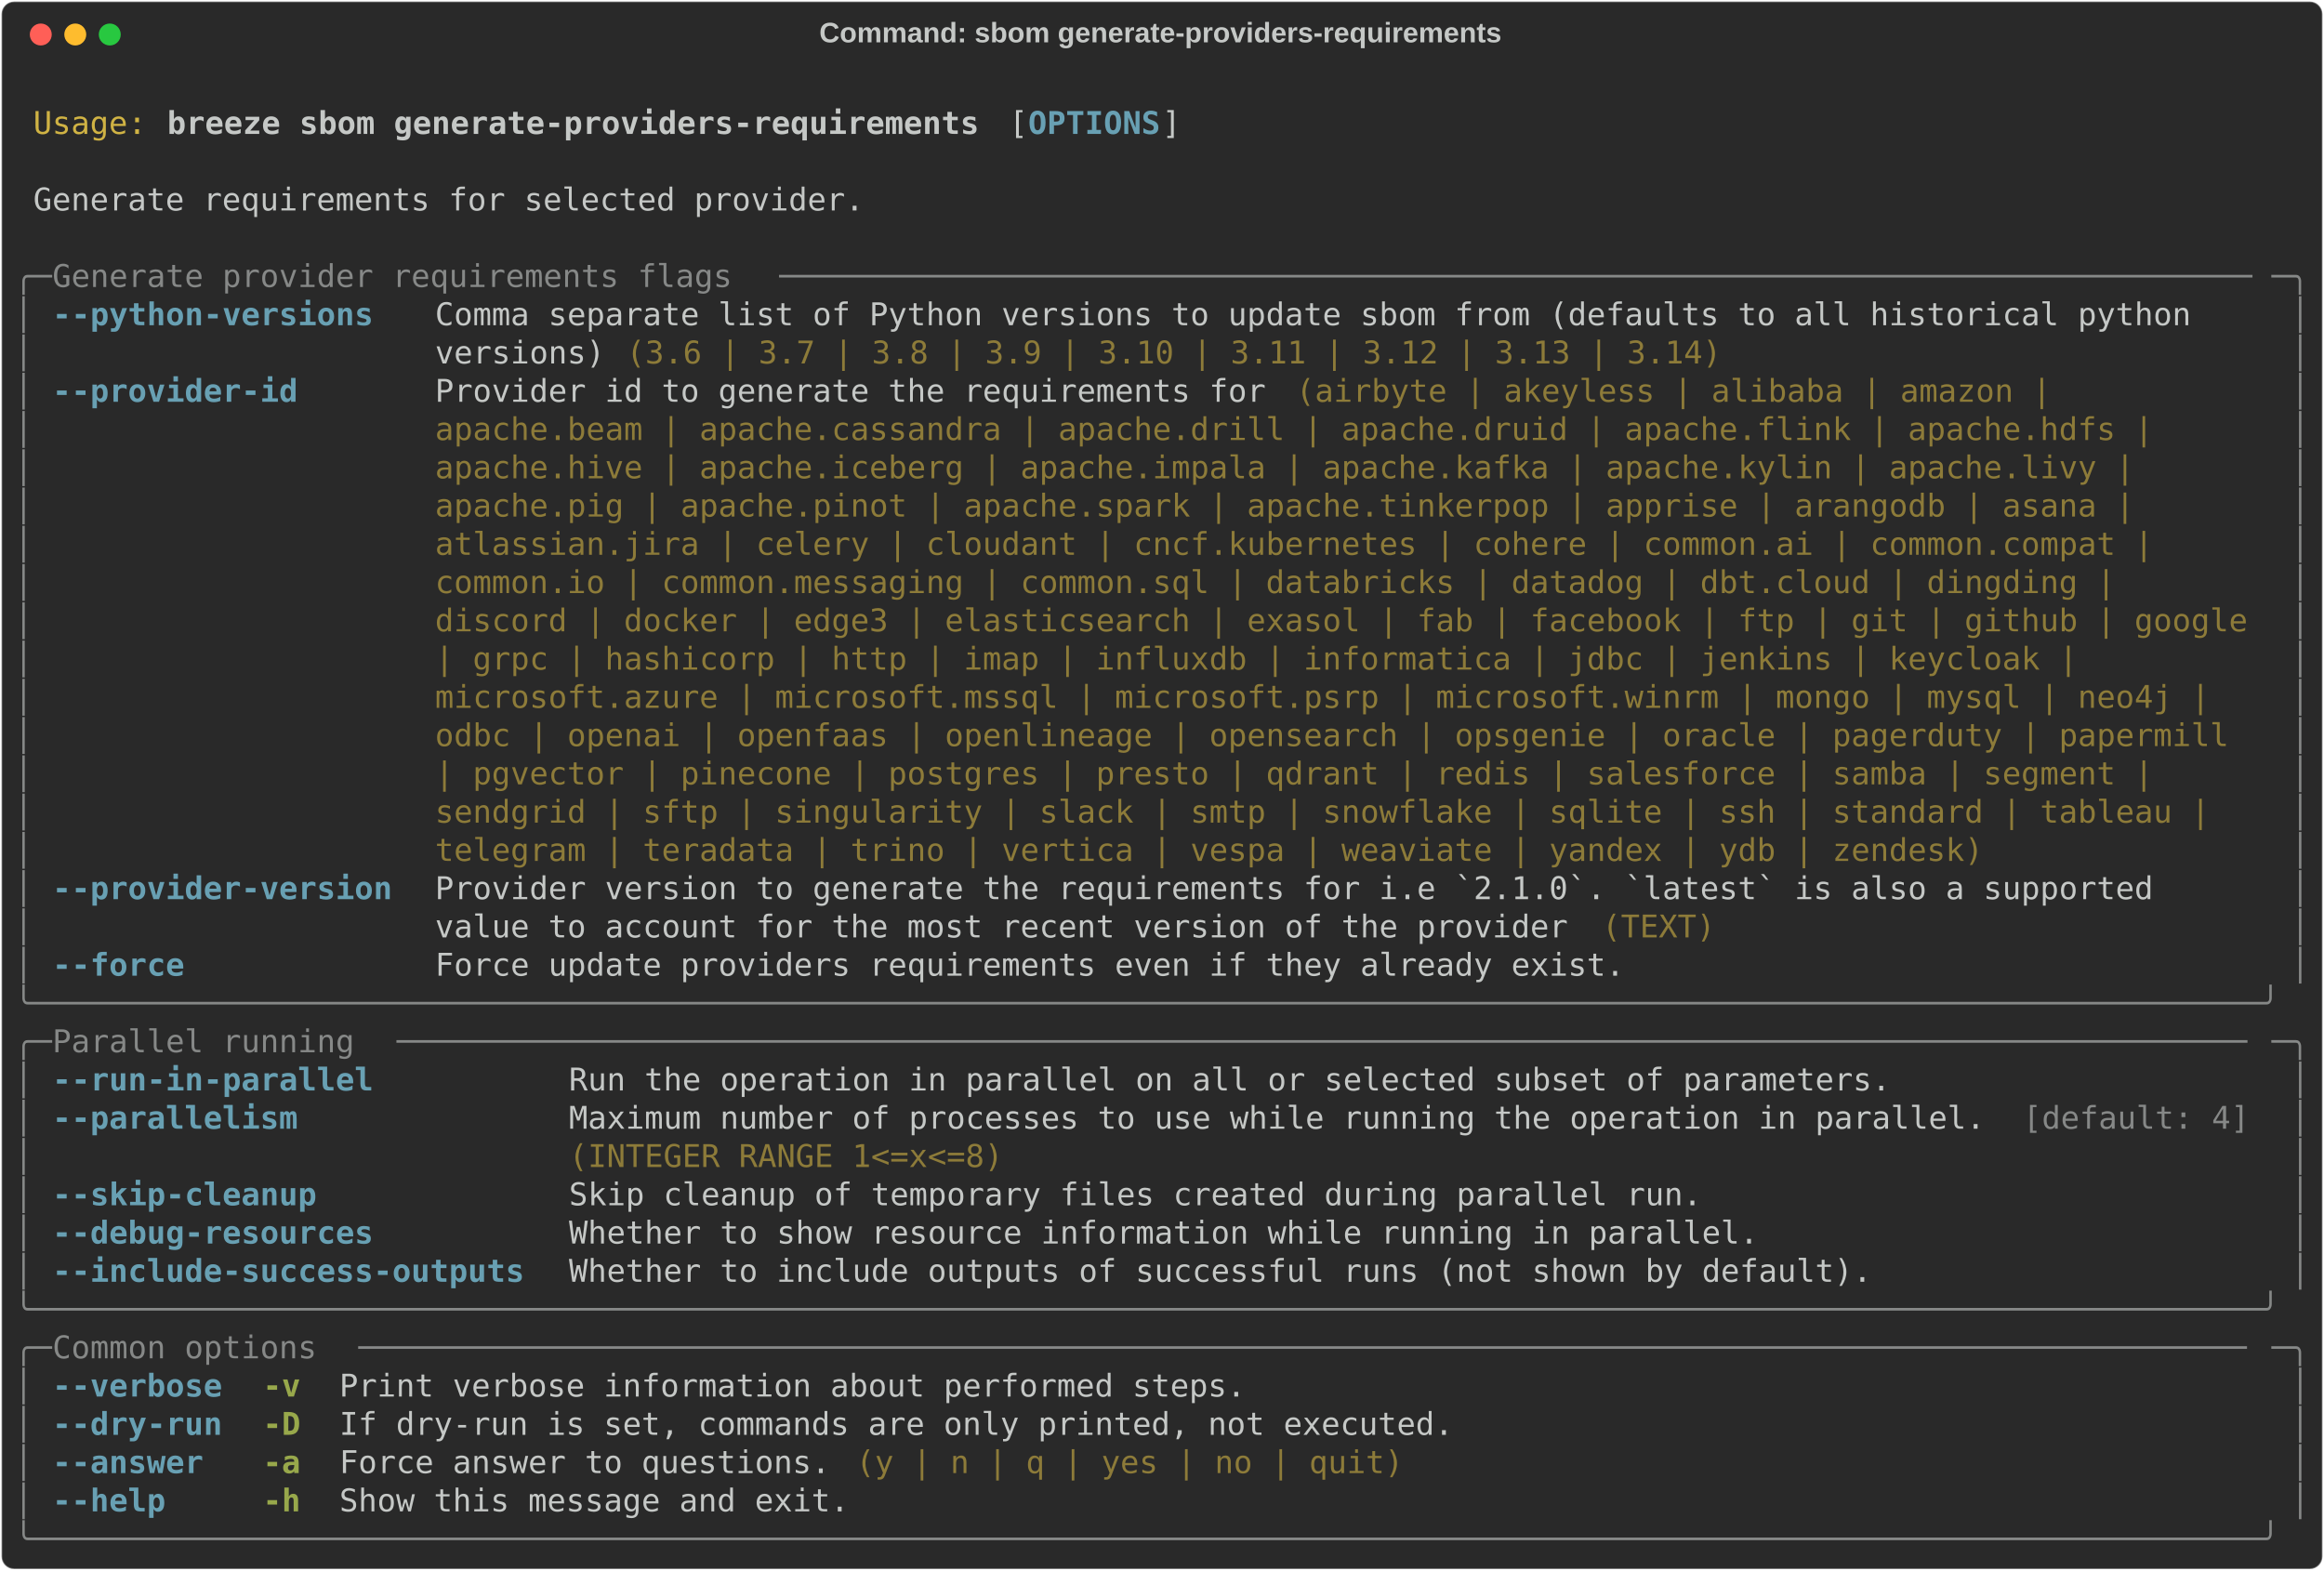
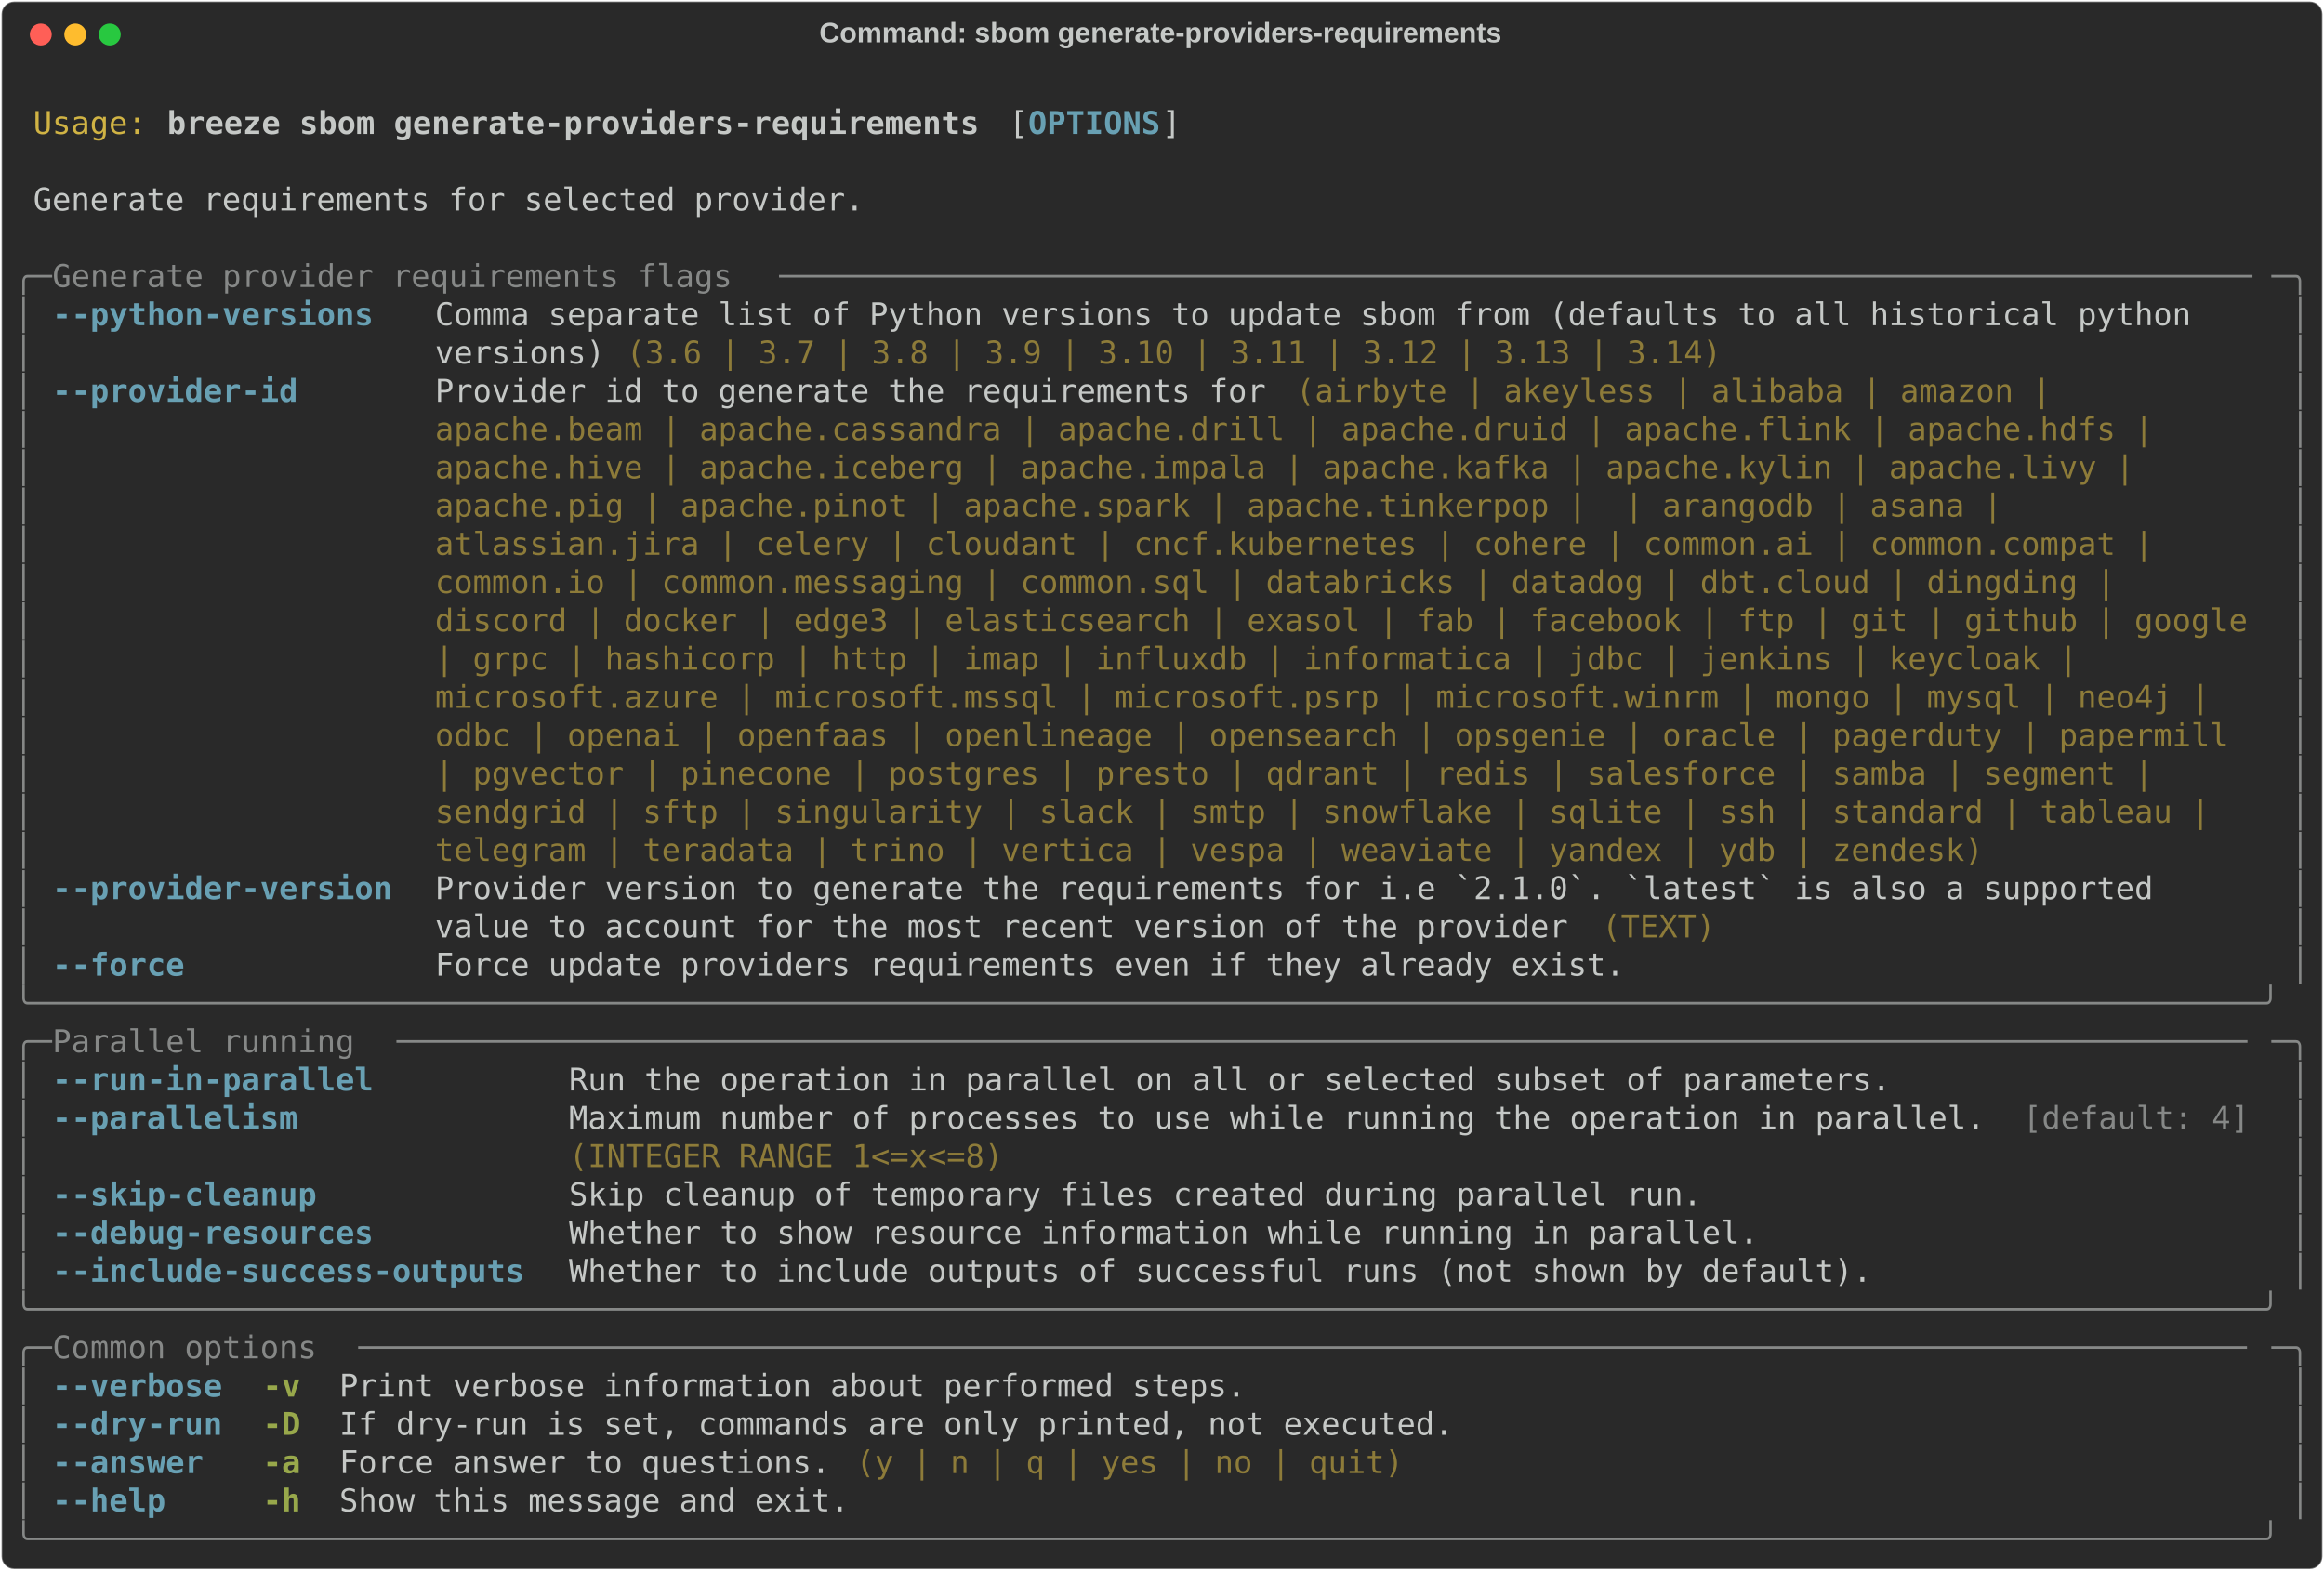
<svg xmlns="http://www.w3.org/2000/svg" class="rich-terminal" viewBox="0 0 1482 1001.6">
  <style>

    @font-face {
        font-family: "Fira Code";
        src: local("FiraCode-Regular"),
                url("https://cdnjs.cloudflare.com/ajax/libs/firacode/6.2.0/woff2/FiraCode-Regular.woff2") format("woff2"),
                url("https://cdnjs.cloudflare.com/ajax/libs/firacode/6.2.0/woff/FiraCode-Regular.woff") format("woff");
        font-style: normal;
        font-weight: 400;
    }
    @font-face {
        font-family: "Fira Code";
        src: local("FiraCode-Bold"),
                url("https://cdnjs.cloudflare.com/ajax/libs/firacode/6.2.0/woff2/FiraCode-Bold.woff2") format("woff2"),
                url("https://cdnjs.cloudflare.com/ajax/libs/firacode/6.2.0/woff/FiraCode-Bold.woff") format("woff");
        font-style: bold;
        font-weight: 700;
    }

    .breeze-sbom-generate-providers-requirements-matrix {
        font-family: Fira Code, monospace;
        font-size: 20px;
        line-height: 24.4px;
        font-variant-east-asian: full-width;
    }

    .breeze-sbom-generate-providers-requirements-title {
        font-size: 18px;
        font-weight: bold;
        font-family: arial;
    }

    .breeze-sbom-generate-providers-requirements-r1 { fill: #c5c8c6 }
.breeze-sbom-generate-providers-requirements-r2 { fill: #d0b344 }
.breeze-sbom-generate-providers-requirements-r3 { fill: #c5c8c6;font-weight: bold }
.breeze-sbom-generate-providers-requirements-r4 { fill: #68a0b3;font-weight: bold }
.breeze-sbom-generate-providers-requirements-r5 { fill: #868887 }
.breeze-sbom-generate-providers-requirements-r6 { fill: #8d7b39 }
.breeze-sbom-generate-providers-requirements-r7 { fill: #98a84b;font-weight: bold }
    </style>
  <defs>
    <clipPath id="breeze-sbom-generate-providers-requirements-clip-terminal">
      <rect x="0" y="0" width="1463.0" height="950.6" />
    </clipPath>
    <clipPath id="breeze-sbom-generate-providers-requirements-line-0">
      <rect x="0" y="1.5" width="1464" height="24.65" />
    </clipPath>
    <clipPath id="breeze-sbom-generate-providers-requirements-line-1">
      <rect x="0" y="25.9" width="1464" height="24.65" />
    </clipPath>
    <clipPath id="breeze-sbom-generate-providers-requirements-line-2">
      <rect x="0" y="50.3" width="1464" height="24.65" />
    </clipPath>
    <clipPath id="breeze-sbom-generate-providers-requirements-line-3">
      <rect x="0" y="74.7" width="1464" height="24.65" />
    </clipPath>
    <clipPath id="breeze-sbom-generate-providers-requirements-line-4">
      <rect x="0" y="99.1" width="1464" height="24.65" />
    </clipPath>
    <clipPath id="breeze-sbom-generate-providers-requirements-line-5">
      <rect x="0" y="123.5" width="1464" height="24.65" />
    </clipPath>
    <clipPath id="breeze-sbom-generate-providers-requirements-line-6">
      <rect x="0" y="147.9" width="1464" height="24.65" />
    </clipPath>
    <clipPath id="breeze-sbom-generate-providers-requirements-line-7">
      <rect x="0" y="172.3" width="1464" height="24.65" />
    </clipPath>
    <clipPath id="breeze-sbom-generate-providers-requirements-line-8">
      <rect x="0" y="196.7" width="1464" height="24.65" />
    </clipPath>
    <clipPath id="breeze-sbom-generate-providers-requirements-line-9">
      <rect x="0" y="221.1" width="1464" height="24.65" />
    </clipPath>
    <clipPath id="breeze-sbom-generate-providers-requirements-line-10">
      <rect x="0" y="245.5" width="1464" height="24.65" />
    </clipPath>
    <clipPath id="breeze-sbom-generate-providers-requirements-line-11">
      <rect x="0" y="269.9" width="1464" height="24.65" />
    </clipPath>
    <clipPath id="breeze-sbom-generate-providers-requirements-line-12">
      <rect x="0" y="294.3" width="1464" height="24.65" />
    </clipPath>
    <clipPath id="breeze-sbom-generate-providers-requirements-line-13">
      <rect x="0" y="318.7" width="1464" height="24.65" />
    </clipPath>
    <clipPath id="breeze-sbom-generate-providers-requirements-line-14">
      <rect x="0" y="343.1" width="1464" height="24.65" />
    </clipPath>
    <clipPath id="breeze-sbom-generate-providers-requirements-line-15">
      <rect x="0" y="367.5" width="1464" height="24.65" />
    </clipPath>
    <clipPath id="breeze-sbom-generate-providers-requirements-line-16">
      <rect x="0" y="391.9" width="1464" height="24.65" />
    </clipPath>
    <clipPath id="breeze-sbom-generate-providers-requirements-line-17">
      <rect x="0" y="416.3" width="1464" height="24.65" />
    </clipPath>
    <clipPath id="breeze-sbom-generate-providers-requirements-line-18">
      <rect x="0" y="440.7" width="1464" height="24.65" />
    </clipPath>
    <clipPath id="breeze-sbom-generate-providers-requirements-line-19">
      <rect x="0" y="465.1" width="1464" height="24.65" />
    </clipPath>
    <clipPath id="breeze-sbom-generate-providers-requirements-line-20">
      <rect x="0" y="489.5" width="1464" height="24.65" />
    </clipPath>
    <clipPath id="breeze-sbom-generate-providers-requirements-line-21">
      <rect x="0" y="513.9" width="1464" height="24.65" />
    </clipPath>
    <clipPath id="breeze-sbom-generate-providers-requirements-line-22">
      <rect x="0" y="538.3" width="1464" height="24.65" />
    </clipPath>
    <clipPath id="breeze-sbom-generate-providers-requirements-line-23">
      <rect x="0" y="562.7" width="1464" height="24.65" />
    </clipPath>
    <clipPath id="breeze-sbom-generate-providers-requirements-line-24">
      <rect x="0" y="587.1" width="1464" height="24.65" />
    </clipPath>
    <clipPath id="breeze-sbom-generate-providers-requirements-line-25">
      <rect x="0" y="611.5" width="1464" height="24.65" />
    </clipPath>
    <clipPath id="breeze-sbom-generate-providers-requirements-line-26">
      <rect x="0" y="635.9" width="1464" height="24.65" />
    </clipPath>
    <clipPath id="breeze-sbom-generate-providers-requirements-line-27">
      <rect x="0" y="660.3" width="1464" height="24.65" />
    </clipPath>
    <clipPath id="breeze-sbom-generate-providers-requirements-line-28">
      <rect x="0" y="684.7" width="1464" height="24.65" />
    </clipPath>
    <clipPath id="breeze-sbom-generate-providers-requirements-line-29">
      <rect x="0" y="709.1" width="1464" height="24.65" />
    </clipPath>
    <clipPath id="breeze-sbom-generate-providers-requirements-line-30">
      <rect x="0" y="733.5" width="1464" height="24.65" />
    </clipPath>
    <clipPath id="breeze-sbom-generate-providers-requirements-line-31">
      <rect x="0" y="757.9" width="1464" height="24.65" />
    </clipPath>
    <clipPath id="breeze-sbom-generate-providers-requirements-line-32">
      <rect x="0" y="782.3" width="1464" height="24.65" />
    </clipPath>
    <clipPath id="breeze-sbom-generate-providers-requirements-line-33">
      <rect x="0" y="806.7" width="1464" height="24.65" />
    </clipPath>
    <clipPath id="breeze-sbom-generate-providers-requirements-line-34">
      <rect x="0" y="831.1" width="1464" height="24.65" />
    </clipPath>
    <clipPath id="breeze-sbom-generate-providers-requirements-line-35">
      <rect x="0" y="855.5" width="1464" height="24.65" />
    </clipPath>
    <clipPath id="breeze-sbom-generate-providers-requirements-line-36">
      <rect x="0" y="879.9" width="1464" height="24.65" />
    </clipPath>
    <clipPath id="breeze-sbom-generate-providers-requirements-line-37">
      <rect x="0" y="904.3" width="1464" height="24.65" />
    </clipPath>
  </defs>
  <rect fill="#292929" stroke="rgba(255,255,255,0.35)" stroke-width="1" x="1" y="1" width="1480" height="999.6" rx="8" />
  <text class="breeze-sbom-generate-providers-requirements-title" fill="#c5c8c6" text-anchor="middle" x="740" y="27">Command: sbom generate-providers-requirements</text>
  <g transform="translate(26,22)">
    <circle cx="0" cy="0" r="7" fill="#ff5f57" />
    <circle cx="22" cy="0" r="7" fill="#febc2e" />
    <circle cx="44" cy="0" r="7" fill="#28c840" />
  </g>
  <g transform="translate(9, 41)" clip-path="url(#breeze-sbom-generate-providers-requirements-clip-terminal)">
    <g class="breeze-sbom-generate-providers-requirements-matrix">
      <text class="breeze-sbom-generate-providers-requirements-r1" x="1464" y="20" textLength="12.2" clip-path="url(#breeze-sbom-generate-providers-requirements-line-0)">
</text>
      <text class="breeze-sbom-generate-providers-requirements-r2" x="12.2" y="44.4" textLength="73.2" clip-path="url(#breeze-sbom-generate-providers-requirements-line-1)">Usage:</text>
      <text class="breeze-sbom-generate-providers-requirements-r3" x="97.6" y="44.4" textLength="524.6" clip-path="url(#breeze-sbom-generate-providers-requirements-line-1)">breeze sbom generate-providers-requirements</text>
      <text class="breeze-sbom-generate-providers-requirements-r1" x="634.4" y="44.4" textLength="12.2" clip-path="url(#breeze-sbom-generate-providers-requirements-line-1)">[</text>
      <text class="breeze-sbom-generate-providers-requirements-r4" x="646.6" y="44.4" textLength="85.4" clip-path="url(#breeze-sbom-generate-providers-requirements-line-1)">OPTIONS</text>
      <text class="breeze-sbom-generate-providers-requirements-r1" x="732" y="44.4" textLength="12.2" clip-path="url(#breeze-sbom-generate-providers-requirements-line-1)">]</text>
      <text class="breeze-sbom-generate-providers-requirements-r1" x="1464" y="44.4" textLength="12.2" clip-path="url(#breeze-sbom-generate-providers-requirements-line-1)">
</text>
      <text class="breeze-sbom-generate-providers-requirements-r1" x="1464" y="68.8" textLength="12.2" clip-path="url(#breeze-sbom-generate-providers-requirements-line-2)">
</text>
      <text class="breeze-sbom-generate-providers-requirements-r1" x="12.2" y="93.2" textLength="536.8" clip-path="url(#breeze-sbom-generate-providers-requirements-line-3)">Generate requirements for selected provider.</text>
      <text class="breeze-sbom-generate-providers-requirements-r1" x="1464" y="93.2" textLength="12.2" clip-path="url(#breeze-sbom-generate-providers-requirements-line-3)">
</text>
      <text class="breeze-sbom-generate-providers-requirements-r1" x="1464" y="117.6" textLength="12.2" clip-path="url(#breeze-sbom-generate-providers-requirements-line-4)">
</text>
      <text class="breeze-sbom-generate-providers-requirements-r5" x="0" y="142" textLength="24.4" clip-path="url(#breeze-sbom-generate-providers-requirements-line-5)">╭─</text>
      <text class="breeze-sbom-generate-providers-requirements-r5" x="24.4" y="142" textLength="463.6" clip-path="url(#breeze-sbom-generate-providers-requirements-line-5)"> Generate provider requirements flags </text>
      <text class="breeze-sbom-generate-providers-requirements-r5" x="488" y="142" textLength="951.6" clip-path="url(#breeze-sbom-generate-providers-requirements-line-5)">──────────────────────────────────────────────────────────────────────────────</text>
      <text class="breeze-sbom-generate-providers-requirements-r5" x="1439.6" y="142" textLength="24.4" clip-path="url(#breeze-sbom-generate-providers-requirements-line-5)">─╮</text>
      <text class="breeze-sbom-generate-providers-requirements-r1" x="1464" y="142" textLength="12.2" clip-path="url(#breeze-sbom-generate-providers-requirements-line-5)">
</text>
      <text class="breeze-sbom-generate-providers-requirements-r5" x="0" y="166.4" textLength="12.2" clip-path="url(#breeze-sbom-generate-providers-requirements-line-6)">│</text>
      <text class="breeze-sbom-generate-providers-requirements-r4" x="24.4" y="166.4" textLength="219.6" clip-path="url(#breeze-sbom-generate-providers-requirements-line-6)">--python-versions </text>
      <text class="breeze-sbom-generate-providers-requirements-r1" x="268.4" y="166.4" textLength="1171.2" clip-path="url(#breeze-sbom-generate-providers-requirements-line-6)">Comma separate list of Python versions to update sbom from (defaults to all historical python   </text>
      <text class="breeze-sbom-generate-providers-requirements-r5" x="1451.8" y="166.4" textLength="12.2" clip-path="url(#breeze-sbom-generate-providers-requirements-line-6)">│</text>
      <text class="breeze-sbom-generate-providers-requirements-r1" x="1464" y="166.4" textLength="12.2" clip-path="url(#breeze-sbom-generate-providers-requirements-line-6)">
</text>
      <text class="breeze-sbom-generate-providers-requirements-r5" x="0" y="190.8" textLength="12.2" clip-path="url(#breeze-sbom-generate-providers-requirements-line-7)">│</text>
      <text class="breeze-sbom-generate-providers-requirements-r1" x="268.4" y="190.8" textLength="122" clip-path="url(#breeze-sbom-generate-providers-requirements-line-7)">versions) </text>
      <text class="breeze-sbom-generate-providers-requirements-r6" x="390.4" y="190.8" textLength="707.6" clip-path="url(#breeze-sbom-generate-providers-requirements-line-7)">(3.6 | 3.7 | 3.8 | 3.9 | 3.10 | 3.11 | 3.12 | 3.13 | 3.14)</text>
      <text class="breeze-sbom-generate-providers-requirements-r5" x="1451.8" y="190.8" textLength="12.2" clip-path="url(#breeze-sbom-generate-providers-requirements-line-7)">│</text>
      <text class="breeze-sbom-generate-providers-requirements-r1" x="1464" y="190.8" textLength="12.2" clip-path="url(#breeze-sbom-generate-providers-requirements-line-7)">
</text>
      <text class="breeze-sbom-generate-providers-requirements-r5" x="0" y="215.2" textLength="12.2" clip-path="url(#breeze-sbom-generate-providers-requirements-line-8)">│</text>
      <text class="breeze-sbom-generate-providers-requirements-r4" x="24.4" y="215.2" textLength="219.6" clip-path="url(#breeze-sbom-generate-providers-requirements-line-8)">--provider-id     </text>
      <text class="breeze-sbom-generate-providers-requirements-r1" x="268.4" y="215.2" textLength="549" clip-path="url(#breeze-sbom-generate-providers-requirements-line-8)">Provider id to generate the requirements for </text>
      <text class="breeze-sbom-generate-providers-requirements-r6" x="817.4" y="215.2" textLength="500.2" clip-path="url(#breeze-sbom-generate-providers-requirements-line-8)">(airbyte | akeyless | alibaba | amazon | </text>
      <text class="breeze-sbom-generate-providers-requirements-r5" x="1451.8" y="215.2" textLength="12.2" clip-path="url(#breeze-sbom-generate-providers-requirements-line-8)">│</text>
      <text class="breeze-sbom-generate-providers-requirements-r1" x="1464" y="215.2" textLength="12.2" clip-path="url(#breeze-sbom-generate-providers-requirements-line-8)">
</text>
      <text class="breeze-sbom-generate-providers-requirements-r5" x="0" y="239.6" textLength="12.2" clip-path="url(#breeze-sbom-generate-providers-requirements-line-9)">│</text>
      <text class="breeze-sbom-generate-providers-requirements-r6" x="268.4" y="239.6" textLength="1122.4" clip-path="url(#breeze-sbom-generate-providers-requirements-line-9)">apache.beam | apache.cassandra | apache.drill | apache.druid | apache.flink | apache.hdfs | </text>
      <text class="breeze-sbom-generate-providers-requirements-r5" x="1451.8" y="239.6" textLength="12.2" clip-path="url(#breeze-sbom-generate-providers-requirements-line-9)">│</text>
      <text class="breeze-sbom-generate-providers-requirements-r1" x="1464" y="239.6" textLength="12.2" clip-path="url(#breeze-sbom-generate-providers-requirements-line-9)">
</text>
      <text class="breeze-sbom-generate-providers-requirements-r5" x="0" y="264" textLength="12.2" clip-path="url(#breeze-sbom-generate-providers-requirements-line-10)">│</text>
      <text class="breeze-sbom-generate-providers-requirements-r6" x="268.4" y="264" textLength="1110.2" clip-path="url(#breeze-sbom-generate-providers-requirements-line-10)">apache.hive | apache.iceberg | apache.impala | apache.kafka | apache.kylin | apache.livy | </text>
      <text class="breeze-sbom-generate-providers-requirements-r5" x="1451.8" y="264" textLength="12.2" clip-path="url(#breeze-sbom-generate-providers-requirements-line-10)">│</text>
      <text class="breeze-sbom-generate-providers-requirements-r1" x="1464" y="264" textLength="12.2" clip-path="url(#breeze-sbom-generate-providers-requirements-line-10)">
</text>
      <text class="breeze-sbom-generate-providers-requirements-r5" x="0" y="288.4" textLength="12.2" clip-path="url(#breeze-sbom-generate-providers-requirements-line-11)">│</text>
-       <text class="breeze-sbom-generate-providers-requirements-r6" x="268.4" y="288.4" textLength="1110.2" clip-path="url(#breeze-sbom-generate-providers-requirements-line-11)">apache.pig | apache.pinot | apache.spark | apache.tinkerpop | apprise | arangodb | asana | </text>
+       <text class="breeze-sbom-generate-providers-requirements-r6" x="268.4" y="288.4" textLength="1110.2" clip-path="url(#breeze-sbom-generate-providers-requirements-line-11)">apache.pig | apache.pinot | apache.spark | apache.tinkerpop |  | arangodb | asana | </text>
      <text class="breeze-sbom-generate-providers-requirements-r5" x="1451.8" y="288.4" textLength="12.2" clip-path="url(#breeze-sbom-generate-providers-requirements-line-11)">│</text>
      <text class="breeze-sbom-generate-providers-requirements-r1" x="1464" y="288.4" textLength="12.2" clip-path="url(#breeze-sbom-generate-providers-requirements-line-11)">
</text>
      <text class="breeze-sbom-generate-providers-requirements-r5" x="0" y="312.8" textLength="12.2" clip-path="url(#breeze-sbom-generate-providers-requirements-line-12)">│</text>
      <text class="breeze-sbom-generate-providers-requirements-r6" x="268.4" y="312.8" textLength="1122.4" clip-path="url(#breeze-sbom-generate-providers-requirements-line-12)">atlassian.jira | celery | cloudant | cncf.kubernetes | cohere | common.ai | common.compat | </text>
      <text class="breeze-sbom-generate-providers-requirements-r5" x="1451.8" y="312.8" textLength="12.2" clip-path="url(#breeze-sbom-generate-providers-requirements-line-12)">│</text>
      <text class="breeze-sbom-generate-providers-requirements-r1" x="1464" y="312.8" textLength="12.2" clip-path="url(#breeze-sbom-generate-providers-requirements-line-12)">
</text>
      <text class="breeze-sbom-generate-providers-requirements-r5" x="0" y="337.2" textLength="12.2" clip-path="url(#breeze-sbom-generate-providers-requirements-line-13)">│</text>
      <text class="breeze-sbom-generate-providers-requirements-r6" x="268.4" y="337.2" textLength="1098" clip-path="url(#breeze-sbom-generate-providers-requirements-line-13)">common.io | common.messaging | common.sql | databricks | datadog | dbt.cloud | dingding | </text>
      <text class="breeze-sbom-generate-providers-requirements-r5" x="1451.8" y="337.2" textLength="12.2" clip-path="url(#breeze-sbom-generate-providers-requirements-line-13)">│</text>
      <text class="breeze-sbom-generate-providers-requirements-r1" x="1464" y="337.2" textLength="12.2" clip-path="url(#breeze-sbom-generate-providers-requirements-line-13)">
</text>
      <text class="breeze-sbom-generate-providers-requirements-r5" x="0" y="361.6" textLength="12.2" clip-path="url(#breeze-sbom-generate-providers-requirements-line-14)">│</text>
      <text class="breeze-sbom-generate-providers-requirements-r6" x="268.4" y="361.6" textLength="1171.2" clip-path="url(#breeze-sbom-generate-providers-requirements-line-14)">discord | docker | edge3 | elasticsearch | exasol | fab | facebook | ftp | git | github | google</text>
      <text class="breeze-sbom-generate-providers-requirements-r5" x="1451.8" y="361.6" textLength="12.2" clip-path="url(#breeze-sbom-generate-providers-requirements-line-14)">│</text>
      <text class="breeze-sbom-generate-providers-requirements-r1" x="1464" y="361.6" textLength="12.2" clip-path="url(#breeze-sbom-generate-providers-requirements-line-14)">
</text>
      <text class="breeze-sbom-generate-providers-requirements-r5" x="0" y="386" textLength="12.2" clip-path="url(#breeze-sbom-generate-providers-requirements-line-15)">│</text>
      <text class="breeze-sbom-generate-providers-requirements-r6" x="268.4" y="386" textLength="1073.6" clip-path="url(#breeze-sbom-generate-providers-requirements-line-15)">| grpc | hashicorp | http | imap | influxdb | informatica | jdbc | jenkins | keycloak | </text>
      <text class="breeze-sbom-generate-providers-requirements-r5" x="1451.8" y="386" textLength="12.2" clip-path="url(#breeze-sbom-generate-providers-requirements-line-15)">│</text>
      <text class="breeze-sbom-generate-providers-requirements-r1" x="1464" y="386" textLength="12.2" clip-path="url(#breeze-sbom-generate-providers-requirements-line-15)">
</text>
      <text class="breeze-sbom-generate-providers-requirements-r5" x="0" y="410.4" textLength="12.2" clip-path="url(#breeze-sbom-generate-providers-requirements-line-16)">│</text>
      <text class="breeze-sbom-generate-providers-requirements-r6" x="268.4" y="410.4" textLength="1159" clip-path="url(#breeze-sbom-generate-providers-requirements-line-16)">microsoft.azure | microsoft.mssql | microsoft.psrp | microsoft.winrm | mongo | mysql | neo4j | </text>
      <text class="breeze-sbom-generate-providers-requirements-r5" x="1451.8" y="410.4" textLength="12.2" clip-path="url(#breeze-sbom-generate-providers-requirements-line-16)">│</text>
      <text class="breeze-sbom-generate-providers-requirements-r1" x="1464" y="410.4" textLength="12.2" clip-path="url(#breeze-sbom-generate-providers-requirements-line-16)">
</text>
      <text class="breeze-sbom-generate-providers-requirements-r5" x="0" y="434.8" textLength="12.2" clip-path="url(#breeze-sbom-generate-providers-requirements-line-17)">│</text>
      <text class="breeze-sbom-generate-providers-requirements-r6" x="268.4" y="434.8" textLength="1171.2" clip-path="url(#breeze-sbom-generate-providers-requirements-line-17)">odbc | openai | openfaas | openlineage | opensearch | opsgenie | oracle | pagerduty | papermill </text>
      <text class="breeze-sbom-generate-providers-requirements-r5" x="1451.8" y="434.8" textLength="12.2" clip-path="url(#breeze-sbom-generate-providers-requirements-line-17)">│</text>
      <text class="breeze-sbom-generate-providers-requirements-r1" x="1464" y="434.8" textLength="12.2" clip-path="url(#breeze-sbom-generate-providers-requirements-line-17)">
</text>
      <text class="breeze-sbom-generate-providers-requirements-r5" x="0" y="459.2" textLength="12.2" clip-path="url(#breeze-sbom-generate-providers-requirements-line-18)">│</text>
      <text class="breeze-sbom-generate-providers-requirements-r6" x="268.4" y="459.2" textLength="1122.4" clip-path="url(#breeze-sbom-generate-providers-requirements-line-18)">| pgvector | pinecone | postgres | presto | qdrant | redis | salesforce | samba | segment | </text>
      <text class="breeze-sbom-generate-providers-requirements-r5" x="1451.8" y="459.2" textLength="12.2" clip-path="url(#breeze-sbom-generate-providers-requirements-line-18)">│</text>
      <text class="breeze-sbom-generate-providers-requirements-r1" x="1464" y="459.2" textLength="12.2" clip-path="url(#breeze-sbom-generate-providers-requirements-line-18)">
</text>
      <text class="breeze-sbom-generate-providers-requirements-r5" x="0" y="483.6" textLength="12.2" clip-path="url(#breeze-sbom-generate-providers-requirements-line-19)">│</text>
      <text class="breeze-sbom-generate-providers-requirements-r6" x="268.4" y="483.6" textLength="1159" clip-path="url(#breeze-sbom-generate-providers-requirements-line-19)">sendgrid | sftp | singularity | slack | smtp | snowflake | sqlite | ssh | standard | tableau | </text>
      <text class="breeze-sbom-generate-providers-requirements-r5" x="1451.8" y="483.6" textLength="12.2" clip-path="url(#breeze-sbom-generate-providers-requirements-line-19)">│</text>
      <text class="breeze-sbom-generate-providers-requirements-r1" x="1464" y="483.6" textLength="12.2" clip-path="url(#breeze-sbom-generate-providers-requirements-line-19)">
</text>
      <text class="breeze-sbom-generate-providers-requirements-r5" x="0" y="508" textLength="12.2" clip-path="url(#breeze-sbom-generate-providers-requirements-line-20)">│</text>
      <text class="breeze-sbom-generate-providers-requirements-r6" x="268.4" y="508" textLength="1000.4" clip-path="url(#breeze-sbom-generate-providers-requirements-line-20)">telegram | teradata | trino | vertica | vespa | weaviate | yandex | ydb | zendesk)</text>
      <text class="breeze-sbom-generate-providers-requirements-r5" x="1451.8" y="508" textLength="12.2" clip-path="url(#breeze-sbom-generate-providers-requirements-line-20)">│</text>
      <text class="breeze-sbom-generate-providers-requirements-r1" x="1464" y="508" textLength="12.2" clip-path="url(#breeze-sbom-generate-providers-requirements-line-20)">
</text>
      <text class="breeze-sbom-generate-providers-requirements-r5" x="0" y="532.4" textLength="12.2" clip-path="url(#breeze-sbom-generate-providers-requirements-line-21)">│</text>
      <text class="breeze-sbom-generate-providers-requirements-r4" x="24.4" y="532.4" textLength="219.6" clip-path="url(#breeze-sbom-generate-providers-requirements-line-21)">--provider-version</text>
      <text class="breeze-sbom-generate-providers-requirements-r1" x="268.4" y="532.4" textLength="1171.2" clip-path="url(#breeze-sbom-generate-providers-requirements-line-21)">Provider version to generate the requirements for i.e `2.1.0`. `latest` is also a supported     </text>
      <text class="breeze-sbom-generate-providers-requirements-r5" x="1451.8" y="532.4" textLength="12.2" clip-path="url(#breeze-sbom-generate-providers-requirements-line-21)">│</text>
      <text class="breeze-sbom-generate-providers-requirements-r1" x="1464" y="532.4" textLength="12.2" clip-path="url(#breeze-sbom-generate-providers-requirements-line-21)">
</text>
      <text class="breeze-sbom-generate-providers-requirements-r5" x="0" y="556.8" textLength="12.2" clip-path="url(#breeze-sbom-generate-providers-requirements-line-22)">│</text>
      <text class="breeze-sbom-generate-providers-requirements-r1" x="268.4" y="556.8" textLength="744.2" clip-path="url(#breeze-sbom-generate-providers-requirements-line-22)">value to account for the most recent version of the provider </text>
      <text class="breeze-sbom-generate-providers-requirements-r6" x="1012.6" y="556.8" textLength="73.2" clip-path="url(#breeze-sbom-generate-providers-requirements-line-22)">(TEXT)</text>
      <text class="breeze-sbom-generate-providers-requirements-r5" x="1451.8" y="556.8" textLength="12.2" clip-path="url(#breeze-sbom-generate-providers-requirements-line-22)">│</text>
      <text class="breeze-sbom-generate-providers-requirements-r1" x="1464" y="556.8" textLength="12.2" clip-path="url(#breeze-sbom-generate-providers-requirements-line-22)">
</text>
      <text class="breeze-sbom-generate-providers-requirements-r5" x="0" y="581.2" textLength="12.2" clip-path="url(#breeze-sbom-generate-providers-requirements-line-23)">│</text>
      <text class="breeze-sbom-generate-providers-requirements-r4" x="24.4" y="581.2" textLength="219.6" clip-path="url(#breeze-sbom-generate-providers-requirements-line-23)">--force           </text>
      <text class="breeze-sbom-generate-providers-requirements-r1" x="268.4" y="581.2" textLength="768.6" clip-path="url(#breeze-sbom-generate-providers-requirements-line-23)">Force update providers requirements even if they already exist.</text>
      <text class="breeze-sbom-generate-providers-requirements-r5" x="1451.8" y="581.2" textLength="12.2" clip-path="url(#breeze-sbom-generate-providers-requirements-line-23)">│</text>
      <text class="breeze-sbom-generate-providers-requirements-r1" x="1464" y="581.2" textLength="12.2" clip-path="url(#breeze-sbom-generate-providers-requirements-line-23)">
</text>
      <text class="breeze-sbom-generate-providers-requirements-r5" x="0" y="605.6" textLength="1464" clip-path="url(#breeze-sbom-generate-providers-requirements-line-24)">╰──────────────────────────────────────────────────────────────────────────────────────────────────────────────────────╯</text>
      <text class="breeze-sbom-generate-providers-requirements-r1" x="1464" y="605.6" textLength="12.2" clip-path="url(#breeze-sbom-generate-providers-requirements-line-24)">
</text>
      <text class="breeze-sbom-generate-providers-requirements-r5" x="0" y="630" textLength="24.4" clip-path="url(#breeze-sbom-generate-providers-requirements-line-25)">╭─</text>
      <text class="breeze-sbom-generate-providers-requirements-r5" x="24.4" y="630" textLength="219.6" clip-path="url(#breeze-sbom-generate-providers-requirements-line-25)"> Parallel running </text>
      <text class="breeze-sbom-generate-providers-requirements-r5" x="244" y="630" textLength="1195.6" clip-path="url(#breeze-sbom-generate-providers-requirements-line-25)">──────────────────────────────────────────────────────────────────────────────────────────────────</text>
      <text class="breeze-sbom-generate-providers-requirements-r5" x="1439.6" y="630" textLength="24.4" clip-path="url(#breeze-sbom-generate-providers-requirements-line-25)">─╮</text>
      <text class="breeze-sbom-generate-providers-requirements-r1" x="1464" y="630" textLength="12.2" clip-path="url(#breeze-sbom-generate-providers-requirements-line-25)">
</text>
      <text class="breeze-sbom-generate-providers-requirements-r5" x="0" y="654.4" textLength="12.2" clip-path="url(#breeze-sbom-generate-providers-requirements-line-26)">│</text>
      <text class="breeze-sbom-generate-providers-requirements-r4" x="24.4" y="654.4" textLength="305" clip-path="url(#breeze-sbom-generate-providers-requirements-line-26)">--run-in-parallel        </text>
      <text class="breeze-sbom-generate-providers-requirements-r1" x="353.8" y="654.4" textLength="854" clip-path="url(#breeze-sbom-generate-providers-requirements-line-26)">Run the operation in parallel on all or selected subset of parameters.</text>
      <text class="breeze-sbom-generate-providers-requirements-r5" x="1451.8" y="654.4" textLength="12.2" clip-path="url(#breeze-sbom-generate-providers-requirements-line-26)">│</text>
      <text class="breeze-sbom-generate-providers-requirements-r1" x="1464" y="654.4" textLength="12.2" clip-path="url(#breeze-sbom-generate-providers-requirements-line-26)">
</text>
      <text class="breeze-sbom-generate-providers-requirements-r5" x="0" y="678.8" textLength="12.2" clip-path="url(#breeze-sbom-generate-providers-requirements-line-27)">│</text>
      <text class="breeze-sbom-generate-providers-requirements-r4" x="24.4" y="678.8" textLength="305" clip-path="url(#breeze-sbom-generate-providers-requirements-line-27)">--parallelism            </text>
      <text class="breeze-sbom-generate-providers-requirements-r1" x="353.8" y="678.8" textLength="927.2" clip-path="url(#breeze-sbom-generate-providers-requirements-line-27)">Maximum number of processes to use while running the operation in parallel. </text>
      <text class="breeze-sbom-generate-providers-requirements-r5" x="1281" y="678.8" textLength="146.4" clip-path="url(#breeze-sbom-generate-providers-requirements-line-27)">[default: 4]</text>
      <text class="breeze-sbom-generate-providers-requirements-r5" x="1451.8" y="678.8" textLength="12.2" clip-path="url(#breeze-sbom-generate-providers-requirements-line-27)">│</text>
      <text class="breeze-sbom-generate-providers-requirements-r1" x="1464" y="678.8" textLength="12.2" clip-path="url(#breeze-sbom-generate-providers-requirements-line-27)">
</text>
      <text class="breeze-sbom-generate-providers-requirements-r5" x="0" y="703.2" textLength="12.2" clip-path="url(#breeze-sbom-generate-providers-requirements-line-28)">│</text>
      <text class="breeze-sbom-generate-providers-requirements-r6" x="353.8" y="703.2" textLength="280.6" clip-path="url(#breeze-sbom-generate-providers-requirements-line-28)">(INTEGER RANGE 1&lt;=x&lt;=8)</text>
      <text class="breeze-sbom-generate-providers-requirements-r5" x="1451.8" y="703.2" textLength="12.2" clip-path="url(#breeze-sbom-generate-providers-requirements-line-28)">│</text>
      <text class="breeze-sbom-generate-providers-requirements-r1" x="1464" y="703.2" textLength="12.2" clip-path="url(#breeze-sbom-generate-providers-requirements-line-28)">
</text>
      <text class="breeze-sbom-generate-providers-requirements-r5" x="0" y="727.6" textLength="12.2" clip-path="url(#breeze-sbom-generate-providers-requirements-line-29)">│</text>
      <text class="breeze-sbom-generate-providers-requirements-r4" x="24.4" y="727.6" textLength="305" clip-path="url(#breeze-sbom-generate-providers-requirements-line-29)">--skip-cleanup           </text>
      <text class="breeze-sbom-generate-providers-requirements-r1" x="353.8" y="727.6" textLength="732" clip-path="url(#breeze-sbom-generate-providers-requirements-line-29)">Skip cleanup of temporary files created during parallel run.</text>
      <text class="breeze-sbom-generate-providers-requirements-r5" x="1451.8" y="727.6" textLength="12.2" clip-path="url(#breeze-sbom-generate-providers-requirements-line-29)">│</text>
      <text class="breeze-sbom-generate-providers-requirements-r1" x="1464" y="727.6" textLength="12.2" clip-path="url(#breeze-sbom-generate-providers-requirements-line-29)">
</text>
      <text class="breeze-sbom-generate-providers-requirements-r5" x="0" y="752" textLength="12.2" clip-path="url(#breeze-sbom-generate-providers-requirements-line-30)">│</text>
      <text class="breeze-sbom-generate-providers-requirements-r4" x="24.4" y="752" textLength="305" clip-path="url(#breeze-sbom-generate-providers-requirements-line-30)">--debug-resources        </text>
      <text class="breeze-sbom-generate-providers-requirements-r1" x="353.8" y="752" textLength="768.6" clip-path="url(#breeze-sbom-generate-providers-requirements-line-30)">Whether to show resource information while running in parallel.</text>
      <text class="breeze-sbom-generate-providers-requirements-r5" x="1451.8" y="752" textLength="12.2" clip-path="url(#breeze-sbom-generate-providers-requirements-line-30)">│</text>
      <text class="breeze-sbom-generate-providers-requirements-r1" x="1464" y="752" textLength="12.2" clip-path="url(#breeze-sbom-generate-providers-requirements-line-30)">
</text>
      <text class="breeze-sbom-generate-providers-requirements-r5" x="0" y="776.4" textLength="12.2" clip-path="url(#breeze-sbom-generate-providers-requirements-line-31)">│</text>
      <text class="breeze-sbom-generate-providers-requirements-r4" x="24.4" y="776.4" textLength="305" clip-path="url(#breeze-sbom-generate-providers-requirements-line-31)">--include-success-outputs</text>
      <text class="breeze-sbom-generate-providers-requirements-r1" x="353.8" y="776.4" textLength="841.8" clip-path="url(#breeze-sbom-generate-providers-requirements-line-31)">Whether to include outputs of successful runs (not shown by default).</text>
      <text class="breeze-sbom-generate-providers-requirements-r5" x="1451.8" y="776.4" textLength="12.2" clip-path="url(#breeze-sbom-generate-providers-requirements-line-31)">│</text>
      <text class="breeze-sbom-generate-providers-requirements-r1" x="1464" y="776.4" textLength="12.2" clip-path="url(#breeze-sbom-generate-providers-requirements-line-31)">
</text>
      <text class="breeze-sbom-generate-providers-requirements-r5" x="0" y="800.8" textLength="1464" clip-path="url(#breeze-sbom-generate-providers-requirements-line-32)">╰──────────────────────────────────────────────────────────────────────────────────────────────────────────────────────╯</text>
      <text class="breeze-sbom-generate-providers-requirements-r1" x="1464" y="800.8" textLength="12.2" clip-path="url(#breeze-sbom-generate-providers-requirements-line-32)">
</text>
      <text class="breeze-sbom-generate-providers-requirements-r5" x="0" y="825.2" textLength="24.4" clip-path="url(#breeze-sbom-generate-providers-requirements-line-33)">╭─</text>
      <text class="breeze-sbom-generate-providers-requirements-r5" x="24.4" y="825.2" textLength="195.2" clip-path="url(#breeze-sbom-generate-providers-requirements-line-33)"> Common options </text>
      <text class="breeze-sbom-generate-providers-requirements-r5" x="219.6" y="825.2" textLength="1220" clip-path="url(#breeze-sbom-generate-providers-requirements-line-33)">────────────────────────────────────────────────────────────────────────────────────────────────────</text>
      <text class="breeze-sbom-generate-providers-requirements-r5" x="1439.6" y="825.2" textLength="24.4" clip-path="url(#breeze-sbom-generate-providers-requirements-line-33)">─╮</text>
      <text class="breeze-sbom-generate-providers-requirements-r1" x="1464" y="825.2" textLength="12.2" clip-path="url(#breeze-sbom-generate-providers-requirements-line-33)">
</text>
      <text class="breeze-sbom-generate-providers-requirements-r5" x="0" y="849.6" textLength="12.2" clip-path="url(#breeze-sbom-generate-providers-requirements-line-34)">│</text>
      <text class="breeze-sbom-generate-providers-requirements-r4" x="24.4" y="849.6" textLength="109.8" clip-path="url(#breeze-sbom-generate-providers-requirements-line-34)">--verbose</text>
      <text class="breeze-sbom-generate-providers-requirements-r7" x="158.6" y="849.6" textLength="24.4" clip-path="url(#breeze-sbom-generate-providers-requirements-line-34)">-v</text>
      <text class="breeze-sbom-generate-providers-requirements-r1" x="207.4" y="849.6" textLength="585.6" clip-path="url(#breeze-sbom-generate-providers-requirements-line-34)">Print verbose information about performed steps.</text>
      <text class="breeze-sbom-generate-providers-requirements-r5" x="1451.8" y="849.6" textLength="12.2" clip-path="url(#breeze-sbom-generate-providers-requirements-line-34)">│</text>
      <text class="breeze-sbom-generate-providers-requirements-r1" x="1464" y="849.6" textLength="12.2" clip-path="url(#breeze-sbom-generate-providers-requirements-line-34)">
</text>
      <text class="breeze-sbom-generate-providers-requirements-r5" x="0" y="874" textLength="12.2" clip-path="url(#breeze-sbom-generate-providers-requirements-line-35)">│</text>
      <text class="breeze-sbom-generate-providers-requirements-r4" x="24.4" y="874" textLength="109.8" clip-path="url(#breeze-sbom-generate-providers-requirements-line-35)">--dry-run</text>
      <text class="breeze-sbom-generate-providers-requirements-r7" x="158.6" y="874" textLength="24.4" clip-path="url(#breeze-sbom-generate-providers-requirements-line-35)">-D</text>
      <text class="breeze-sbom-generate-providers-requirements-r1" x="207.4" y="874" textLength="719.8" clip-path="url(#breeze-sbom-generate-providers-requirements-line-35)">If dry-run is set, commands are only printed, not executed.</text>
      <text class="breeze-sbom-generate-providers-requirements-r5" x="1451.8" y="874" textLength="12.2" clip-path="url(#breeze-sbom-generate-providers-requirements-line-35)">│</text>
      <text class="breeze-sbom-generate-providers-requirements-r1" x="1464" y="874" textLength="12.2" clip-path="url(#breeze-sbom-generate-providers-requirements-line-35)">
</text>
      <text class="breeze-sbom-generate-providers-requirements-r5" x="0" y="898.4" textLength="12.2" clip-path="url(#breeze-sbom-generate-providers-requirements-line-36)">│</text>
      <text class="breeze-sbom-generate-providers-requirements-r4" x="24.4" y="898.4" textLength="109.8" clip-path="url(#breeze-sbom-generate-providers-requirements-line-36)">--answer </text>
      <text class="breeze-sbom-generate-providers-requirements-r7" x="158.6" y="898.4" textLength="24.4" clip-path="url(#breeze-sbom-generate-providers-requirements-line-36)">-a</text>
      <text class="breeze-sbom-generate-providers-requirements-r1" x="207.4" y="898.4" textLength="329.4" clip-path="url(#breeze-sbom-generate-providers-requirements-line-36)">Force answer to questions. </text>
      <text class="breeze-sbom-generate-providers-requirements-r6" x="536.8" y="898.4" textLength="353.8" clip-path="url(#breeze-sbom-generate-providers-requirements-line-36)">(y | n | q | yes | no | quit)</text>
      <text class="breeze-sbom-generate-providers-requirements-r5" x="1451.8" y="898.4" textLength="12.2" clip-path="url(#breeze-sbom-generate-providers-requirements-line-36)">│</text>
      <text class="breeze-sbom-generate-providers-requirements-r1" x="1464" y="898.4" textLength="12.2" clip-path="url(#breeze-sbom-generate-providers-requirements-line-36)">
</text>
      <text class="breeze-sbom-generate-providers-requirements-r5" x="0" y="922.8" textLength="12.2" clip-path="url(#breeze-sbom-generate-providers-requirements-line-37)">│</text>
      <text class="breeze-sbom-generate-providers-requirements-r4" x="24.4" y="922.8" textLength="109.8" clip-path="url(#breeze-sbom-generate-providers-requirements-line-37)">--help   </text>
      <text class="breeze-sbom-generate-providers-requirements-r7" x="158.6" y="922.8" textLength="24.4" clip-path="url(#breeze-sbom-generate-providers-requirements-line-37)">-h</text>
      <text class="breeze-sbom-generate-providers-requirements-r1" x="207.4" y="922.8" textLength="329.4" clip-path="url(#breeze-sbom-generate-providers-requirements-line-37)">Show this message and exit.</text>
      <text class="breeze-sbom-generate-providers-requirements-r5" x="1451.8" y="922.8" textLength="12.2" clip-path="url(#breeze-sbom-generate-providers-requirements-line-37)">│</text>
      <text class="breeze-sbom-generate-providers-requirements-r1" x="1464" y="922.8" textLength="12.2" clip-path="url(#breeze-sbom-generate-providers-requirements-line-37)">
</text>
      <text class="breeze-sbom-generate-providers-requirements-r5" x="0" y="947.2" textLength="1464" clip-path="url(#breeze-sbom-generate-providers-requirements-line-38)">╰──────────────────────────────────────────────────────────────────────────────────────────────────────────────────────╯</text>
      <text class="breeze-sbom-generate-providers-requirements-r1" x="1464" y="947.2" textLength="12.2" clip-path="url(#breeze-sbom-generate-providers-requirements-line-38)">
</text>
    </g>
  </g>
</svg>
